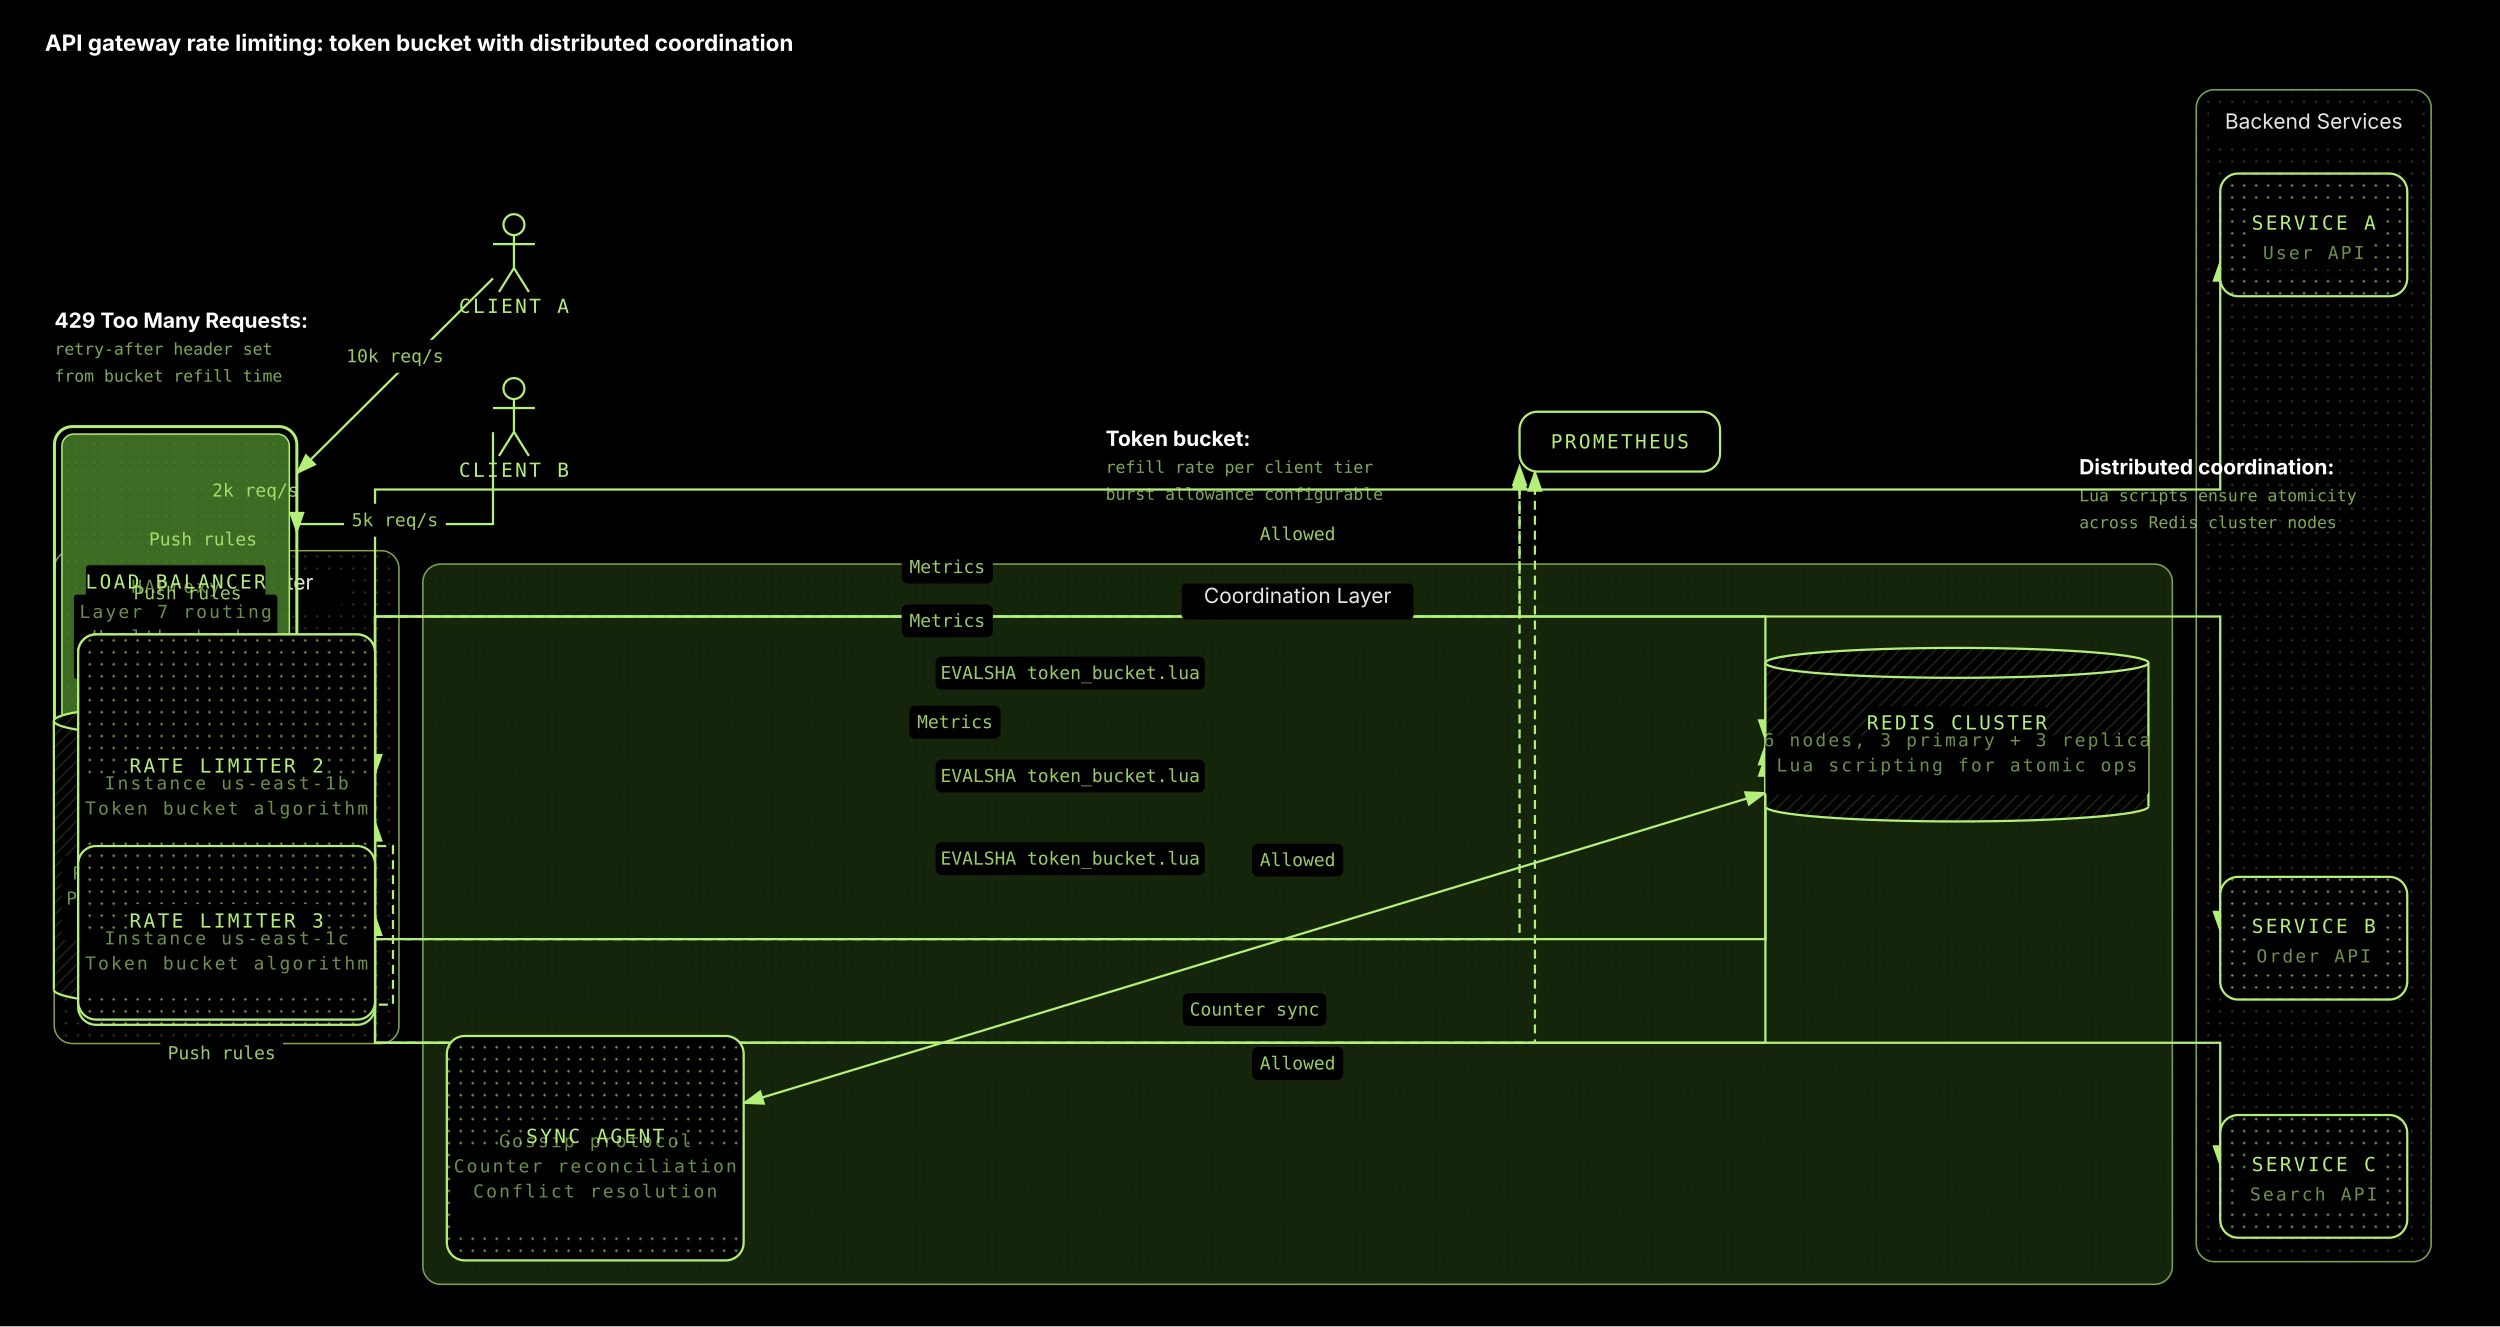
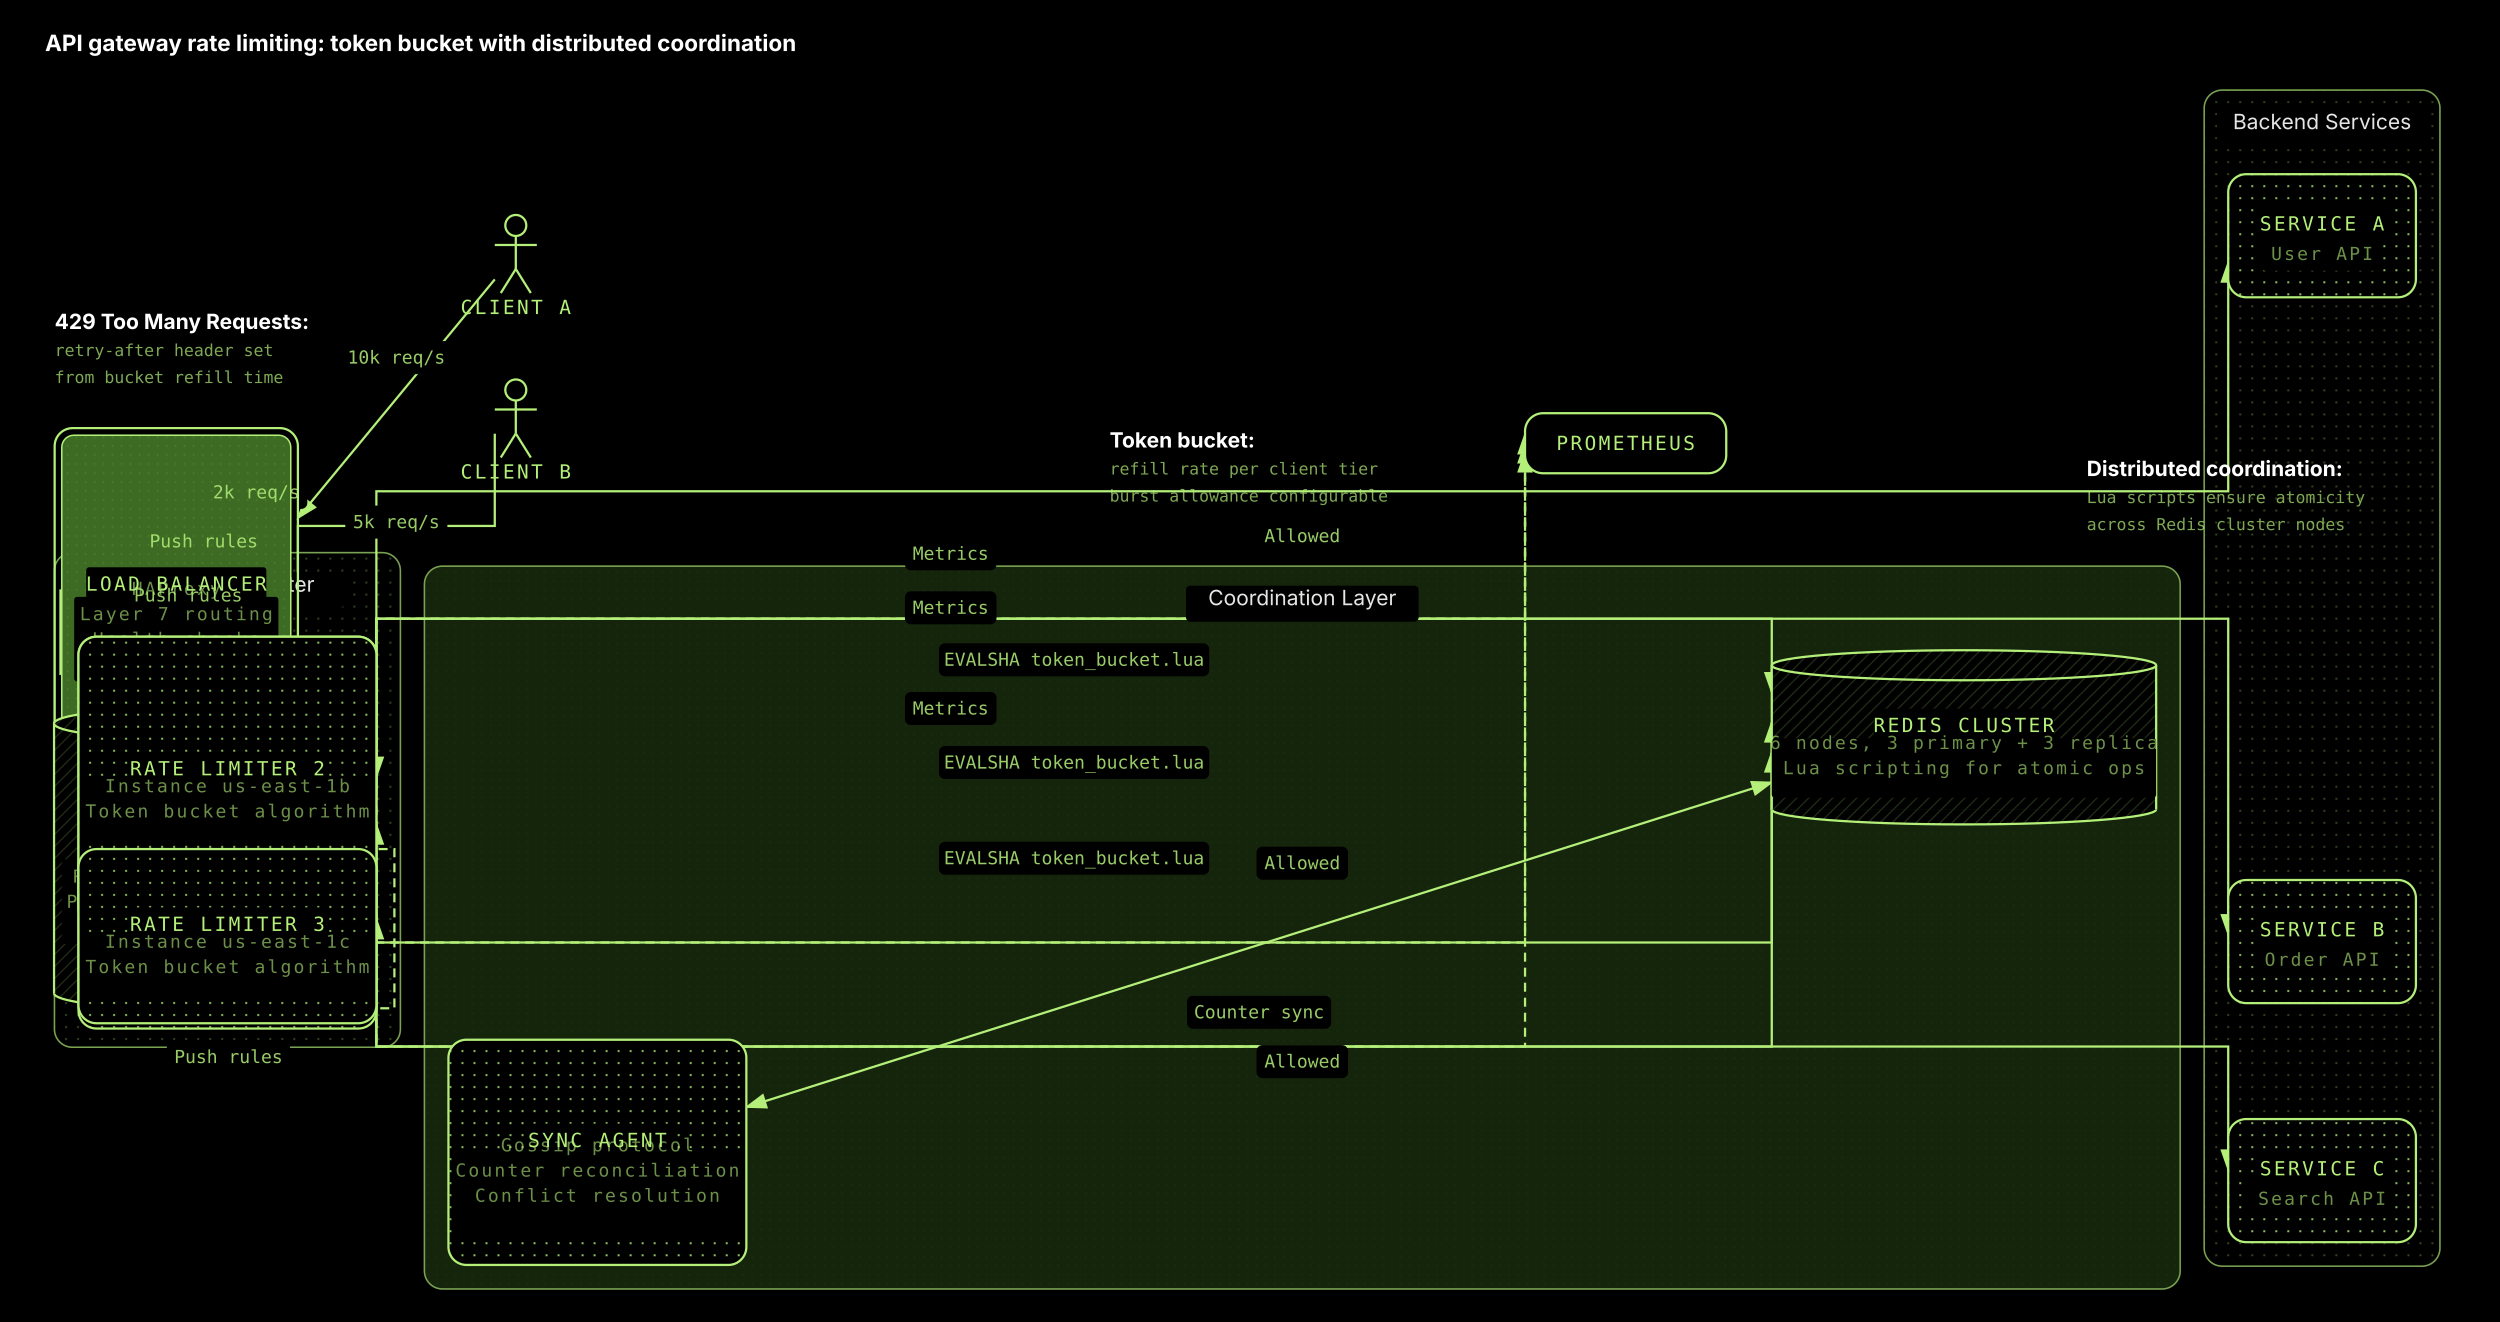
- <svg xmlns="http://www.w3.org/2000/svg" viewBox="0 0 1670.992 886.447" width="1670.992" height="886.447">
+ <svg xmlns="http://www.w3.org/2000/svg" viewBox="0 0 1664.992 880.447" width="1664.992" height="880.447">
  <defs>
    <pattern id="dotgrid" width="8" height="8" patternUnits="userSpaceOnUse">
      <rect width="8" height="8" fill="#000000" />
      <circle cx="4" cy="4" r="0.8" fill="#b4f079" opacity="0.7" />
    </pattern>
    <pattern id="crosshatch" width="8" height="8" patternUnits="userSpaceOnUse">
      <rect width="8" height="8" fill="#000000" />
      <path d="M0 8L8 0M-1 1L1 -1M7 9L9 7" stroke="#b4f079" stroke-width="0.8" opacity="0.2" />
    </pattern>
    <pattern id="hero" width="6" height="6" patternUnits="userSpaceOnUse">
      <rect width="6" height="6" fill="#3d6b23" />
      <circle cx="3" cy="3" r="0.6" fill="#5a9a35" opacity="0.5" />
    </pattern>
    <marker id="arrowhead" markerWidth="10" markerHeight="7" refX="9" refY="3.5" orient="auto" markerUnits="strokeWidth">
      <polygon points="0 0, 10 3.5, 0 7" fill="#b4f079" />
    </marker>
    <marker id="arrowhead-reverse" markerWidth="10" markerHeight="7" refX="1" refY="3.5" orient="auto" markerUnits="strokeWidth">
      <polygon points="10 0, 0 3.5, 10 7" fill="#b4f079" />
    </marker>
  </defs>
  <rect width="100%" height="100%" fill="#000000" />
  <g class="diagram">
    <text x="30" y="34" font-family="'Inter', 'Helvetica Neue', Arial, sans-serif" font-size="15" fill="#ffffff" font-weight="700">API gateway rate limiting: token bucket with distributed coordination</text>
    <rect x="36.266" y="368.056" width="230.4" height="329.43" rx="12" fill="url(#dotgrid)" stroke="#b4f079" stroke-width="1" opacity="0.35" />
    <rect x="36.266" y="368.056" width="230.4" height="329.43" rx="12" fill="none" stroke="#b4f079" stroke-width="1" opacity="0.5" />
    <rect x="282.666" y="377.056" width="1169.326" height="481.391" rx="12" fill="url(#hero)" stroke="#b4f079" stroke-width="1" opacity="0.35" />
    <rect x="282.666" y="377.056" width="1169.326" height="481.391" rx="12" fill="none" stroke="#b4f079" stroke-width="1" opacity="0.5" />
    <rect x="1467.992" y="60" width="157" height="783.281" rx="12" fill="url(#dotgrid)" stroke="#b4f079" stroke-width="1" opacity="0.35" />
    <rect x="1467.992" y="60" width="157" height="783.281" rx="12" fill="none" stroke="#b4f079" stroke-width="1" opacity="0.5" />
-     <line x1="329.521" y1="186.071" x2="198.4" y2="316.387" stroke="#b4f079" stroke-width="1.5" marker-end="url(#arrowhead)" />
-     <polyline points="329.521,288.849 329.521,350.281 198.4,350.281 198.4,355.634" fill="none" stroke="#b4f079" stroke-width="1.5" marker-end="url(#arrowhead)" />
-     <line x1="142.96" y1="393.266" x2="198.4" y2="385.405" stroke="#b4f079" stroke-width="1.5" marker-end="url(#arrowhead)" />
+     <line x1="329.521" y1="186.071" x2="198.4" y2="345.004" stroke="#b4f079" stroke-width="1.5" marker-end="url(#arrowhead)" />
+     <polyline points="329.521,288.849 329.521,350.281 198.4,350.281 198.4,396.89" fill="none" stroke="#b4f079" stroke-width="1.5" marker-end="url(#arrowhead)" />
+     <polyline points="142.96,393.266 40.266,393.266 40.266,448.776 198.4,448.776" fill="none" stroke="#b4f079" stroke-width="1.5" marker-end="url(#arrowhead)" />
    <polyline points="141.555,508.662 103.52,508.662 103.52,424.056 123.271,424.056" fill="none" stroke="#b4f079" stroke-width="1.5" marker-end="url(#arrowhead)" />
    <polyline points="148.358,508.662 103.52,508.662 103.52,424.056 124.924,424.056" fill="none" stroke="#b4f079" stroke-width="1.5" marker-end="url(#arrowhead)" />
-     <polyline points="134.203,508.662 210.4,508.662 210.4,565.486 142.746,565.486" fill="none" stroke="#b4f079" stroke-width="1.5" marker-end="url(#arrowhead)" />
-     <polyline points="250.666,549.078 250.666,627.706 1179.992,627.706 1179.992,498.08" fill="none" stroke="#b4f079" stroke-width="1.5" marker-start="url(#arrowhead-reverse)" marker-end="url(#arrowhead)" />
-     <polyline points="250.666,517.409 250.666,412.056 1179.992,412.056 1179.992,494.246" fill="none" stroke="#b4f079" stroke-width="1.5" marker-start="url(#arrowhead-reverse)" marker-end="url(#arrowhead)" />
-     <polyline points="250.666,612.127 250.666,696.987 1179.992,696.987 1179.992,505.713" fill="none" stroke="#b4f079" stroke-width="1.5" marker-start="url(#arrowhead-reverse)" marker-end="url(#arrowhead)" />
-     <line x1="497.066" y1="737.322" x2="1179.992" y2="529.928" stroke="#b4f079" stroke-width="1.5" marker-start="url(#arrowhead-reverse)" marker-end="url(#arrowhead)" />
+     <polyline points="134.203,508.662 210.4,508.662 210.4,565.486 181.866,565.486" fill="none" stroke="#b4f079" stroke-width="1.5" marker-end="url(#arrowhead)" />
+     <polyline points="250.666,549.078 250.666,627.706 1179.992,627.706 1179.992,481.056" fill="none" stroke="#b4f079" stroke-width="1.5" marker-start="url(#arrowhead-reverse)" marker-end="url(#arrowhead)" />
+     <polyline points="250.666,517.409 250.666,412.056 1179.992,412.056 1179.992,461.056" fill="none" stroke="#b4f079" stroke-width="1.5" marker-start="url(#arrowhead-reverse)" marker-end="url(#arrowhead)" />
+     <polyline points="250.666,612.127 250.666,696.987 1179.992,696.987 1179.992,501.056" fill="none" stroke="#b4f079" stroke-width="1.5" marker-start="url(#arrowhead-reverse)" marker-end="url(#arrowhead)" />
+     <line x1="497.066" y1="737.322" x2="1179.992" y2="521.056" stroke="#b4f079" stroke-width="1.5" marker-start="url(#arrowhead-reverse)" marker-end="url(#arrowhead)" />
    <polyline points="250.666,526.254 250.666,327.193 1483.992,327.193 1483.992,174.81" fill="none" stroke="#b4f079" stroke-width="1.5" marker-end="url(#arrowhead)" />
    <polyline points="250.666,527.505 250.666,412.056 1483.992,412.056 1483.992,622.285" fill="none" stroke="#b4f079" stroke-width="1.5" marker-end="url(#arrowhead)" />
    <polyline points="250.666,635.063 250.666,696.987 1483.992,696.987 1483.992,778.987" fill="none" stroke="#b4f079" stroke-width="1.5" marker-end="url(#arrowhead)" />
    <polyline points="198.4,531.022 198.4,627.706 52.266,627.706 52.266,604.19" fill="none" stroke="#b4f079" stroke-width="1.5" stroke-dasharray="6 4" marker-end="url(#arrowhead)" />
    <polyline points="183.244,471.843 210.4,471.843 210.4,615.706 88.074,615.706" fill="none" stroke="#b4f079" stroke-width="1.5" stroke-dasharray="6 4" marker-end="url(#arrowhead)" />
-     <polyline points="183.23,671.513 262.666,671.513 262.666,565.486 113.105,565.486" fill="none" stroke="#b4f079" stroke-width="1.5" stroke-dasharray="6 4" marker-end="url(#arrowhead)" />
-     <polyline points="250.666,526.896 250.666,627.706 1015.673,627.706 1015.673,313.852" fill="none" stroke="#b4f079" stroke-width="1.5" stroke-dasharray="6 4" marker-end="url(#arrowhead)" />
-     <polyline points="250.666,495.945 250.666,412.056 1015.673,412.056 1015.673,311.359" fill="none" stroke="#b4f079" stroke-width="1.5" stroke-dasharray="6 4" marker-end="url(#arrowhead)" />
-     <polyline points="250.666,588.514 250.666,696.987 1025.942,696.987 1025.942,315.193" fill="none" stroke="#b4f079" stroke-width="1.5" stroke-dasharray="6 4" marker-end="url(#arrowhead)" />
+     <polyline points="183.23,671.513 262.666,671.513 262.666,565.486 121.066,565.486" fill="none" stroke="#b4f079" stroke-width="1.5" stroke-dasharray="6 4" marker-end="url(#arrowhead)" />
+     <polyline points="250.666,526.896 250.666,627.706 1015.673,627.706 1015.673,295.193" fill="none" stroke="#b4f079" stroke-width="1.5" stroke-dasharray="6 4" marker-end="url(#arrowhead)" />
+     <polyline points="250.666,495.945 250.666,412.056 1015.673,412.056 1015.673,289.193" fill="none" stroke="#b4f079" stroke-width="1.5" stroke-dasharray="6 4" marker-end="url(#arrowhead)" />
+     <polyline points="250.666,588.514 250.666,696.987 1015.673,696.987 1015.673,301.193" fill="none" stroke="#b4f079" stroke-width="1.5" stroke-dasharray="6 4" marker-end="url(#arrowhead)" />
    <rect x="226.461" y="227.156" width="75" height="22" rx="4" fill="#000000" />
    <rect x="229.961" y="336.719" width="68" height="22" rx="4" fill="#000000" />
    <rect x="136.68" y="316.94" width="68" height="22" rx="4" fill="#000000" />
-     <rect x="625.329" y="438.885" width="180" height="22" rx="4" fill="#000000" />
-     <rect x="625.329" y="507.688" width="180" height="22" rx="4" fill="#000000" />
-     <rect x="625.329" y="562.92" width="180" height="22" rx="4" fill="#000000" />
-     <rect x="790.529" y="663.825" width="96" height="22" rx="4" fill="#000000" />
+     <rect x="625.329" y="428.414" width="180" height="22" rx="4" fill="#000000" />
+     <rect x="625.329" y="496.87" width="180" height="22" rx="4" fill="#000000" />
+     <rect x="625.329" y="560.592" width="180" height="22" rx="4" fill="#000000" />
+     <rect x="790.529" y="663.189" width="96" height="22" rx="4" fill="#000000" />
    <rect x="836.829" y="346.056" width="61" height="22" rx="4" fill="#000000" />
    <rect x="836.829" y="563.895" width="61" height="22" rx="4" fill="#000000" />
-     <rect x="836.829" y="699.825" width="61" height="22" rx="4" fill="#000000" />
+     <rect x="836.829" y="696.025" width="61" height="22" rx="4" fill="#000000" />
    <rect x="84.333" y="385.565" width="82" height="22" rx="4" fill="#000000" />
    <rect x="94.659" y="349.565" width="82" height="22" rx="4" fill="#000000" />
-     <rect x="107.167" y="692.987" width="82" height="22" rx="4" fill="#000000" />
-     <rect x="602.669" y="368.013" width="61" height="22" rx="4" fill="#000000" />
-     <rect x="602.669" y="404.013" width="61" height="22" rx="4" fill="#000000" />
-     <rect x="607.804" y="471.688" width="61" height="22" rx="4" fill="#000000" />
+     <rect x="111.148" y="692.987" width="82" height="22" rx="4" fill="#000000" />
+     <rect x="602.669" y="357.807" width="61" height="22" rx="4" fill="#000000" />
+     <rect x="602.669" y="393.807" width="61" height="22" rx="4" fill="#000000" />
+     <rect x="602.669" y="460.87" width="61" height="22" rx="4" fill="#000000" />
    <rect x="73.966" y="381.056" width="155" height="24" fill="#000000" rx="3" />
    <text x="151.466" y="394.056" font-family="'Inter', 'Helvetica Neue', Arial, sans-serif" font-size="14" fill="#ffffff" opacity="0.9" text-anchor="middle">Rate Limit Cluster</text>
    <rect x="789.829" y="390.056" width="155" height="24" fill="#000000" rx="3" />
    <text x="867.329" y="403.056" font-family="'Inter', 'Helvetica Neue', Arial, sans-serif" font-size="14" fill="#ffffff" opacity="0.9" text-anchor="middle">Coordination Layer</text>
    <rect x="1476.492" y="73" width="140" height="24" fill="#000000" rx="3" />
    <text x="1546.492" y="86" font-family="'Inter', 'Helvetica Neue', Arial, sans-serif" font-size="14" fill="#ffffff" opacity="0.9" text-anchor="middle">Backend Services</text>
    <circle cx="343.521" cy="150.156" r="7" fill="none" stroke="#b4f079" stroke-width="1.5" />
    <line x1="343.521" y1="157.156" x2="343.521" y2="179.156" stroke="#b4f079" stroke-width="1.5" />
    <line x1="329.521" y1="163.156" x2="357.521" y2="163.156" stroke="#b4f079" stroke-width="1.5" />
    <line x1="343.521" y1="179.156" x2="333.521" y2="195.156" stroke="#b4f079" stroke-width="1.5" />
    <line x1="343.521" y1="179.156" x2="353.521" y2="195.156" stroke="#b4f079" stroke-width="1.5" />
    <text x="343.521" y="209.156" font-family="'JetBrains Mono', 'Fira Code', 'SF Mono', 'Cascadia Code', monospace" font-size="13" fill="#b4f079" text-anchor="middle" letter-spacing="0.12em">CLIENT A</text>
    <circle cx="343.521" cy="259.719" r="7" fill="none" stroke="#b4f079" stroke-width="1.5" />
    <line x1="343.521" y1="266.719" x2="343.521" y2="288.719" stroke="#b4f079" stroke-width="1.5" />
    <line x1="329.521" y1="272.719" x2="357.521" y2="272.719" stroke="#b4f079" stroke-width="1.5" />
    <line x1="343.521" y1="288.719" x2="333.521" y2="304.719" stroke="#b4f079" stroke-width="1.5" />
    <line x1="343.521" y1="288.719" x2="353.521" y2="304.719" stroke="#b4f079" stroke-width="1.5" />
    <text x="343.521" y="318.719" font-family="'JetBrains Mono', 'Fira Code', 'SF Mono', 'Cascadia Code', monospace" font-size="13" fill="#b4f079" text-anchor="middle" letter-spacing="0.12em">CLIENT B</text>
    <circle cx="156.96" cy="369.281" r="7" fill="none" stroke="#b4f079" stroke-width="1.5" />
    <line x1="156.96" y1="376.281" x2="156.96" y2="398.281" stroke="#b4f079" stroke-width="1.5" />
    <line x1="142.96" y1="382.281" x2="170.96" y2="382.281" stroke="#b4f079" stroke-width="1.5" />
    <line x1="156.96" y1="398.281" x2="146.96" y2="414.281" stroke="#b4f079" stroke-width="1.5" />
    <line x1="156.96" y1="398.281" x2="166.96" y2="414.281" stroke="#b4f079" stroke-width="1.5" />
    <text x="156.96" y="428.281" font-family="'JetBrains Mono', 'Fira Code', 'SF Mono', 'Cascadia Code', monospace" font-size="13" fill="#b4f079" text-anchor="middle" letter-spacing="0.12em">CLIENT C</text>
-     <rect x="36.4" y="285.118" width="162" height="223.544" rx="12" fill="none" stroke="#b4f079" stroke-width="2" />
-     <rect x="41.4" y="290.118" width="152" height="213.544" rx="8" fill="url(#hero)" stroke="#b4f079" stroke-width="1" />
+     <rect x="36.4" y="285.118" width="162" height="223.544" rx="12" fill="none" stroke="#b4f079" stroke-width="1.5" />
+     <rect x="41.15" y="289.868" width="152.5" height="214.044" rx="8" fill="url(#hero)" stroke="#b4f079" stroke-width="1" />
    <rect x="57.4" y="377.79" width="120" height="22.2" fill="#000000" rx="2" />
    <text x="117.4" y="388.89" font-family="'JetBrains Mono', 'Fira Code', 'SF Mono', 'Cascadia Code', monospace" font-size="13" fill="#b4f079" text-anchor="middle" dominant-baseline="central" letter-spacing="0.12em">LOAD BALANCER</text>
    <rect x="49.4" y="397.49" width="136" height="56.4" fill="#000000" rx="2" />
    <text x="117.4" y="392.09" font-family="'JetBrains Mono', 'Fira Code', 'SF Mono', 'Cascadia Code', monospace" font-size="12" fill="#b4f079" opacity="0.6" text-anchor="middle" dominant-baseline="central" letter-spacing="0.12em">HAProxy</text>
    <text x="117.4" y="408.89" font-family="'JetBrains Mono', 'Fira Code', 'SF Mono', 'Cascadia Code', monospace" font-size="12" fill="#b4f079" opacity="0.6" text-anchor="middle" dominant-baseline="central" letter-spacing="0.12em">Layer 7 routing</text>
    <text x="117.4" y="425.69" font-family="'JetBrains Mono', 'Fira Code', 'SF Mono', 'Cascadia Code', monospace" font-size="12" fill="#b4f079" opacity="0.6" text-anchor="middle" dominant-baseline="central" letter-spacing="0.12em">Health checks</text>
    <rect x="36" y="481.843" width="162.4" height="179.67" fill="url(#crosshatch)" stroke="none" />
    <line x1="36" y1="481.843" x2="36" y2="661.513" stroke="#b4f079" stroke-width="1.5" />
    <line x1="198.4" y1="481.843" x2="198.4" y2="661.513" stroke="#b4f079" stroke-width="1.5" />
    <ellipse cx="117.2" cy="481.843" rx="81.2" ry="10" fill="url(#crosshatch)" stroke="#b4f079" stroke-width="1.5" />
    <path d="M36,661.513 A81.2,10 0 0,0 198.4,661.513" fill="url(#crosshatch)" stroke="#b4f079" stroke-width="1.5" />
    <rect x="61.2" y="552.578" width="112" height="22.2" fill="#000000" rx="2" />
    <text x="117.2" y="563.678" font-family="'JetBrains Mono', 'Fira Code', 'SF Mono', 'Cascadia Code', monospace" font-size="13" fill="#b4f079" text-anchor="middle" dominant-baseline="central" letter-spacing="0.12em">CONFIG STORE</text>
    <rect x="41.2" y="572.278" width="152" height="56.4" fill="#000000" rx="2" />
    <text x="117.2" y="566.878" font-family="'JetBrains Mono', 'Fira Code', 'SF Mono', 'Cascadia Code', monospace" font-size="12" fill="#b4f079" opacity="0.6" text-anchor="middle" dominant-baseline="central" letter-spacing="0.12em">etcd</text>
    <text x="117.2" y="583.678" font-family="'JetBrains Mono', 'Fira Code', 'SF Mono', 'Cascadia Code', monospace" font-size="12" fill="#b4f079" opacity="0.6" text-anchor="middle" dominant-baseline="central" letter-spacing="0.12em">Rate limit rules</text>
    <text x="117.2" y="600.478" font-family="'JetBrains Mono', 'Fira Code', 'SF Mono', 'Cascadia Code', monospace" font-size="12" fill="#b4f079" opacity="0.6" text-anchor="middle" dominant-baseline="central" letter-spacing="0.12em">Per-client quotas</text>
    <rect x="1015.673" y="275.193" width="134" height="40" rx="12" fill="#000000" stroke="#b4f079" stroke-width="1.5" />
    <text x="1082.673" y="295.193" font-family="'JetBrains Mono', 'Fira Code', 'SF Mono', 'Cascadia Code', monospace" font-size="13" fill="#b4f079" text-anchor="middle" dominant-baseline="central" letter-spacing="0.12em">PROMETHEUS</text>
    <rect x="52.266" y="424.056" width="198.4" height="260.931" rx="12" fill="url(#dotgrid)" stroke="#b4f079" stroke-width="1.5" />
    <rect x="87.466" y="535.422" width="128" height="22.2" fill="#000000" rx="2" />
    <text x="151.466" y="546.522" font-family="'JetBrains Mono', 'Fira Code', 'SF Mono', 'Cascadia Code', monospace" font-size="13" fill="#b4f079" text-anchor="middle" dominant-baseline="central" letter-spacing="0.12em">RATE LIMITER 1</text>
    <rect x="55.466" y="555.122" width="192" height="39.6" fill="#000000" rx="2" />
    <text x="151.466" y="558.122" font-family="'JetBrains Mono', 'Fira Code', 'SF Mono', 'Cascadia Code', monospace" font-size="12" fill="#b4f079" opacity="0.6" text-anchor="middle" dominant-baseline="central" letter-spacing="0.12em">Instance us-east-1a</text>
    <text x="151.466" y="574.922" font-family="'JetBrains Mono', 'Fira Code', 'SF Mono', 'Cascadia Code', monospace" font-size="12" fill="#b4f079" opacity="0.6" text-anchor="middle" dominant-baseline="central" letter-spacing="0.12em">Token bucket algorithm</text>
    <rect x="52.266" y="424.056" width="198.4" height="191.65" rx="12" fill="url(#dotgrid)" stroke="#b4f079" stroke-width="1.5" />
    <rect x="87.466" y="500.781" width="128" height="22.2" fill="#000000" rx="2" />
    <text x="151.466" y="511.881" font-family="'JetBrains Mono', 'Fira Code', 'SF Mono', 'Cascadia Code', monospace" font-size="13" fill="#b4f079" text-anchor="middle" dominant-baseline="central" letter-spacing="0.12em">RATE LIMITER 2</text>
    <rect x="55.466" y="520.481" width="192" height="39.6" fill="#000000" rx="2" />
    <text x="151.466" y="523.481" font-family="'JetBrains Mono', 'Fira Code', 'SF Mono', 'Cascadia Code', monospace" font-size="12" fill="#b4f079" opacity="0.6" text-anchor="middle" dominant-baseline="central" letter-spacing="0.12em">Instance us-east-1b</text>
    <text x="151.466" y="540.281" font-family="'JetBrains Mono', 'Fira Code', 'SF Mono', 'Cascadia Code', monospace" font-size="12" fill="#b4f079" opacity="0.6" text-anchor="middle" dominant-baseline="central" letter-spacing="0.12em">Token bucket algorithm</text>
    <rect x="52.266" y="565.486" width="198.4" height="116" rx="12" fill="url(#dotgrid)" stroke="#b4f079" stroke-width="1.5" />
    <rect x="87.466" y="604.386" width="128" height="22.2" fill="#000000" rx="2" />
    <text x="151.466" y="615.486" font-family="'JetBrains Mono', 'Fira Code', 'SF Mono', 'Cascadia Code', monospace" font-size="13" fill="#b4f079" text-anchor="middle" dominant-baseline="central" letter-spacing="0.12em">RATE LIMITER 3</text>
    <rect x="55.466" y="624.086" width="192" height="39.6" fill="#000000" rx="2" />
    <text x="151.466" y="627.086" font-family="'JetBrains Mono', 'Fira Code', 'SF Mono', 'Cascadia Code', monospace" font-size="12" fill="#b4f079" opacity="0.6" text-anchor="middle" dominant-baseline="central" letter-spacing="0.12em">Instance us-east-1c</text>
    <text x="151.466" y="643.886" font-family="'JetBrains Mono', 'Fira Code', 'SF Mono', 'Cascadia Code', monospace" font-size="12" fill="#b4f079" opacity="0.6" text-anchor="middle" dominant-baseline="central" letter-spacing="0.12em">Token bucket algorithm</text>
    <rect x="1179.992" y="443.056" width="256" height="96" fill="url(#crosshatch)" stroke="none" />
    <line x1="1179.992" y1="443.056" x2="1179.992" y2="539.056" stroke="#b4f079" stroke-width="1.5" />
    <line x1="1435.992" y1="443.056" x2="1435.992" y2="539.056" stroke="#b4f079" stroke-width="1.5" />
    <ellipse cx="1307.992" cy="443.056" rx="128" ry="10" fill="url(#crosshatch)" stroke="#b4f079" stroke-width="1.5" />
    <path d="M1179.992,539.056 A128,10 0 0,0 1435.992,539.056" fill="url(#crosshatch)" stroke="#b4f079" stroke-width="1.5" />
    <rect x="1247.992" y="471.956" width="120" height="22.2" fill="#000000" rx="2" />
    <text x="1307.992" y="483.056" font-family="'JetBrains Mono', 'Fira Code', 'SF Mono', 'Cascadia Code', monospace" font-size="13" fill="#b4f079" text-anchor="middle" dominant-baseline="central" letter-spacing="0.12em">REDIS CLUSTER</text>
    <rect x="1179.992" y="491.656" width="256" height="39.6" fill="#000000" rx="2" />
    <text x="1307.992" y="494.656" font-family="'JetBrains Mono', 'Fira Code', 'SF Mono', 'Cascadia Code', monospace" font-size="12" fill="#b4f079" opacity="0.6" text-anchor="middle" dominant-baseline="central" letter-spacing="0.12em">6 nodes, 3 primary + 3 replica</text>
    <text x="1307.992" y="511.456" font-family="'JetBrains Mono', 'Fira Code', 'SF Mono', 'Cascadia Code', monospace" font-size="12" fill="#b4f079" opacity="0.6" text-anchor="middle" dominant-baseline="central" letter-spacing="0.12em">Lua scripting for atomic ops</text>
    <rect x="298.666" y="692.447" width="198.4" height="150" rx="12" fill="url(#dotgrid)" stroke="#b4f079" stroke-width="1.5" />
    <rect x="349.866" y="748.347" width="96" height="22.2" fill="#000000" rx="2" />
    <text x="397.866" y="759.447" font-family="'JetBrains Mono', 'Fira Code', 'SF Mono', 'Cascadia Code', monospace" font-size="13" fill="#b4f079" text-anchor="middle" dominant-baseline="central" letter-spacing="0.12em">SYNC AGENT</text>
    <rect x="301.866" y="768.047" width="192" height="56.4" fill="#000000" rx="2" />
    <text x="397.866" y="762.647" font-family="'JetBrains Mono', 'Fira Code', 'SF Mono', 'Cascadia Code', monospace" font-size="12" fill="#b4f079" opacity="0.6" text-anchor="middle" dominant-baseline="central" letter-spacing="0.12em">Gossip protocol</text>
    <text x="397.866" y="779.447" font-family="'JetBrains Mono', 'Fira Code', 'SF Mono', 'Cascadia Code', monospace" font-size="12" fill="#b4f079" opacity="0.6" text-anchor="middle" dominant-baseline="central" letter-spacing="0.12em">Counter reconciliation</text>
    <text x="397.866" y="796.247" font-family="'JetBrains Mono', 'Fira Code', 'SF Mono', 'Cascadia Code', monospace" font-size="12" fill="#b4f079" opacity="0.6" text-anchor="middle" dominant-baseline="central" letter-spacing="0.12em">Conflict resolution</text>
    <rect x="1483.992" y="116" width="125" height="82" rx="12" fill="url(#dotgrid)" stroke="#b4f079" stroke-width="1.5" />
    <rect x="1502.492" y="137.9" width="88" height="22.2" fill="#000000" rx="2" />
    <text x="1546.492" y="149" font-family="'JetBrains Mono', 'Fira Code', 'SF Mono', 'Cascadia Code', monospace" font-size="13" fill="#b4f079" text-anchor="middle" dominant-baseline="central" letter-spacing="0.12em">SERVICE A</text>
    <rect x="1506.492" y="157.6" width="80" height="22.8" fill="#000000" rx="2" />
    <text x="1546.492" y="169" font-family="'JetBrains Mono', 'Fira Code', 'SF Mono', 'Cascadia Code', monospace" font-size="12" fill="#b4f079" opacity="0.6" text-anchor="middle" dominant-baseline="central" letter-spacing="0.12em">User API</text>
    <rect x="1483.992" y="586.088" width="125" height="82" rx="12" fill="url(#dotgrid)" stroke="#b4f079" stroke-width="1.5" />
    <rect x="1502.492" y="607.988" width="88" height="22.2" fill="#000000" rx="2" />
    <text x="1546.492" y="619.088" font-family="'JetBrains Mono', 'Fira Code', 'SF Mono', 'Cascadia Code', monospace" font-size="13" fill="#b4f079" text-anchor="middle" dominant-baseline="central" letter-spacing="0.12em">SERVICE B</text>
    <rect x="1502.492" y="627.688" width="88" height="22.8" fill="#000000" rx="2" />
    <text x="1546.492" y="639.088" font-family="'JetBrains Mono', 'Fira Code', 'SF Mono', 'Cascadia Code', monospace" font-size="12" fill="#b4f079" opacity="0.6" text-anchor="middle" dominant-baseline="central" letter-spacing="0.12em">Order API</text>
    <rect x="1483.992" y="745.281" width="125" height="82" rx="12" fill="url(#dotgrid)" stroke="#b4f079" stroke-width="1.5" />
    <rect x="1502.492" y="767.181" width="88" height="22.2" fill="#000000" rx="2" />
    <text x="1546.492" y="778.281" font-family="'JetBrains Mono', 'Fira Code', 'SF Mono', 'Cascadia Code', monospace" font-size="13" fill="#b4f079" text-anchor="middle" dominant-baseline="central" letter-spacing="0.12em">SERVICE C</text>
    <rect x="1498.492" y="786.881" width="96" height="22.8" fill="#000000" rx="2" />
    <text x="1546.492" y="798.281" font-family="'JetBrains Mono', 'Fira Code', 'SF Mono', 'Cascadia Code', monospace" font-size="12" fill="#b4f079" opacity="0.6" text-anchor="middle" dominant-baseline="central" letter-spacing="0.12em">Search API</text>
    <text x="263.961" y="242.156" font-family="'JetBrains Mono', 'Fira Code', 'SF Mono', 'Cascadia Code', monospace" font-size="12" fill="#b4f079" opacity="0.85" text-anchor="middle">10k req/s</text>
    <text x="263.961" y="351.719" font-family="'JetBrains Mono', 'Fira Code', 'SF Mono', 'Cascadia Code', monospace" font-size="12" fill="#b4f079" opacity="0.85" text-anchor="middle">5k req/s</text>
    <text x="170.68" y="331.94" font-family="'JetBrains Mono', 'Fira Code', 'SF Mono', 'Cascadia Code', monospace" font-size="12" fill="#b4f079" opacity="0.85" text-anchor="middle">2k req/s</text>
-     <text x="715.329" y="453.885" font-family="'JetBrains Mono', 'Fira Code', 'SF Mono', 'Cascadia Code', monospace" font-size="12" fill="#b4f079" opacity="0.85" text-anchor="middle">EVALSHA token_bucket.lua</text>
-     <text x="715.329" y="522.688" font-family="'JetBrains Mono', 'Fira Code', 'SF Mono', 'Cascadia Code', monospace" font-size="12" fill="#b4f079" opacity="0.85" text-anchor="middle">EVALSHA token_bucket.lua</text>
-     <text x="715.329" y="577.92" font-family="'JetBrains Mono', 'Fira Code', 'SF Mono', 'Cascadia Code', monospace" font-size="12" fill="#b4f079" opacity="0.85" text-anchor="middle">EVALSHA token_bucket.lua</text>
-     <text x="838.529" y="678.825" font-family="'JetBrains Mono', 'Fira Code', 'SF Mono', 'Cascadia Code', monospace" font-size="12" fill="#b4f079" opacity="0.85" text-anchor="middle">Counter sync</text>
+     <text x="715.329" y="443.414" font-family="'JetBrains Mono', 'Fira Code', 'SF Mono', 'Cascadia Code', monospace" font-size="12" fill="#b4f079" opacity="0.85" text-anchor="middle">EVALSHA token_bucket.lua</text>
+     <text x="715.329" y="511.87" font-family="'JetBrains Mono', 'Fira Code', 'SF Mono', 'Cascadia Code', monospace" font-size="12" fill="#b4f079" opacity="0.85" text-anchor="middle">EVALSHA token_bucket.lua</text>
+     <text x="715.329" y="575.592" font-family="'JetBrains Mono', 'Fira Code', 'SF Mono', 'Cascadia Code', monospace" font-size="12" fill="#b4f079" opacity="0.85" text-anchor="middle">EVALSHA token_bucket.lua</text>
+     <text x="838.529" y="678.189" font-family="'JetBrains Mono', 'Fira Code', 'SF Mono', 'Cascadia Code', monospace" font-size="12" fill="#b4f079" opacity="0.85" text-anchor="middle">Counter sync</text>
    <text x="867.329" y="361.056" font-family="'JetBrains Mono', 'Fira Code', 'SF Mono', 'Cascadia Code', monospace" font-size="12" fill="#b4f079" opacity="0.85" text-anchor="middle">Allowed</text>
    <text x="867.329" y="578.895" font-family="'JetBrains Mono', 'Fira Code', 'SF Mono', 'Cascadia Code', monospace" font-size="12" fill="#b4f079" opacity="0.85" text-anchor="middle">Allowed</text>
-     <text x="867.329" y="714.825" font-family="'JetBrains Mono', 'Fira Code', 'SF Mono', 'Cascadia Code', monospace" font-size="12" fill="#b4f079" opacity="0.85" text-anchor="middle">Allowed</text>
+     <text x="867.329" y="711.025" font-family="'JetBrains Mono', 'Fira Code', 'SF Mono', 'Cascadia Code', monospace" font-size="12" fill="#b4f079" opacity="0.85" text-anchor="middle">Allowed</text>
    <text x="125.333" y="400.565" font-family="'JetBrains Mono', 'Fira Code', 'SF Mono', 'Cascadia Code', monospace" font-size="12" fill="#b4f079" opacity="0.85" text-anchor="middle">Push rules</text>
    <text x="135.659" y="364.565" font-family="'JetBrains Mono', 'Fira Code', 'SF Mono', 'Cascadia Code', monospace" font-size="12" fill="#b4f079" opacity="0.85" text-anchor="middle">Push rules</text>
-     <text x="148.167" y="707.987" font-family="'JetBrains Mono', 'Fira Code', 'SF Mono', 'Cascadia Code', monospace" font-size="12" fill="#b4f079" opacity="0.85" text-anchor="middle">Push rules</text>
-     <text x="633.169" y="383.013" font-family="'JetBrains Mono', 'Fira Code', 'SF Mono', 'Cascadia Code', monospace" font-size="12" fill="#b4f079" opacity="0.85" text-anchor="middle">Metrics</text>
-     <text x="633.169" y="419.013" font-family="'JetBrains Mono', 'Fira Code', 'SF Mono', 'Cascadia Code', monospace" font-size="12" fill="#b4f079" opacity="0.85" text-anchor="middle">Metrics</text>
-     <text x="638.304" y="486.688" font-family="'JetBrains Mono', 'Fira Code', 'SF Mono', 'Cascadia Code', monospace" font-size="12" fill="#b4f079" opacity="0.85" text-anchor="middle">Metrics</text>
+     <text x="152.148" y="707.987" font-family="'JetBrains Mono', 'Fira Code', 'SF Mono', 'Cascadia Code', monospace" font-size="12" fill="#b4f079" opacity="0.85" text-anchor="middle">Push rules</text>
+     <text x="633.169" y="372.807" font-family="'JetBrains Mono', 'Fira Code', 'SF Mono', 'Cascadia Code', monospace" font-size="12" fill="#b4f079" opacity="0.85" text-anchor="middle">Metrics</text>
+     <text x="633.169" y="408.807" font-family="'JetBrains Mono', 'Fira Code', 'SF Mono', 'Cascadia Code', monospace" font-size="12" fill="#b4f079" opacity="0.85" text-anchor="middle">Metrics</text>
+     <text x="633.169" y="475.87" font-family="'JetBrains Mono', 'Fira Code', 'SF Mono', 'Cascadia Code', monospace" font-size="12" fill="#b4f079" opacity="0.85" text-anchor="middle">Metrics</text>
    <text x="738.996" y="298.056" font-family="'Inter', 'Helvetica Neue', Arial, sans-serif" font-size="14" fill="#ffffff" font-weight="700">Token bucket:</text>
    <text x="738.996" y="316.056" font-family="'JetBrains Mono', 'Fira Code', 'SF Mono', 'Cascadia Code', monospace" font-size="11" fill="#b4f079" opacity="0.7">refill rate per client tier</text>
    <text x="738.996" y="334.056" font-family="'JetBrains Mono', 'Fira Code', 'SF Mono', 'Cascadia Code', monospace" font-size="11" fill="#b4f079" opacity="0.7">burst allowance configurable</text>
    <text x="1389.726" y="317.056" font-family="'Inter', 'Helvetica Neue', Arial, sans-serif" font-size="14" fill="#ffffff" font-weight="700">Distributed coordination:</text>
    <text x="1389.726" y="335.056" font-family="'JetBrains Mono', 'Fira Code', 'SF Mono', 'Cascadia Code', monospace" font-size="11" fill="#b4f079" opacity="0.7">Lua scripts ensure atomicity</text>
    <text x="1389.726" y="353.056" font-family="'JetBrains Mono', 'Fira Code', 'SF Mono', 'Cascadia Code', monospace" font-size="11" fill="#b4f079" opacity="0.7">across Redis cluster nodes</text>
    <text x="36.4" y="219.118" font-family="'Inter', 'Helvetica Neue', Arial, sans-serif" font-size="14" fill="#ffffff" font-weight="700">429 Too Many Requests:</text>
    <text x="36.4" y="237.118" font-family="'JetBrains Mono', 'Fira Code', 'SF Mono', 'Cascadia Code', monospace" font-size="11" fill="#b4f079" opacity="0.7">retry-after header set</text>
    <text x="36.4" y="255.118" font-family="'JetBrains Mono', 'Fira Code', 'SF Mono', 'Cascadia Code', monospace" font-size="11" fill="#b4f079" opacity="0.7">from bucket refill time</text>
  </g>
</svg>
